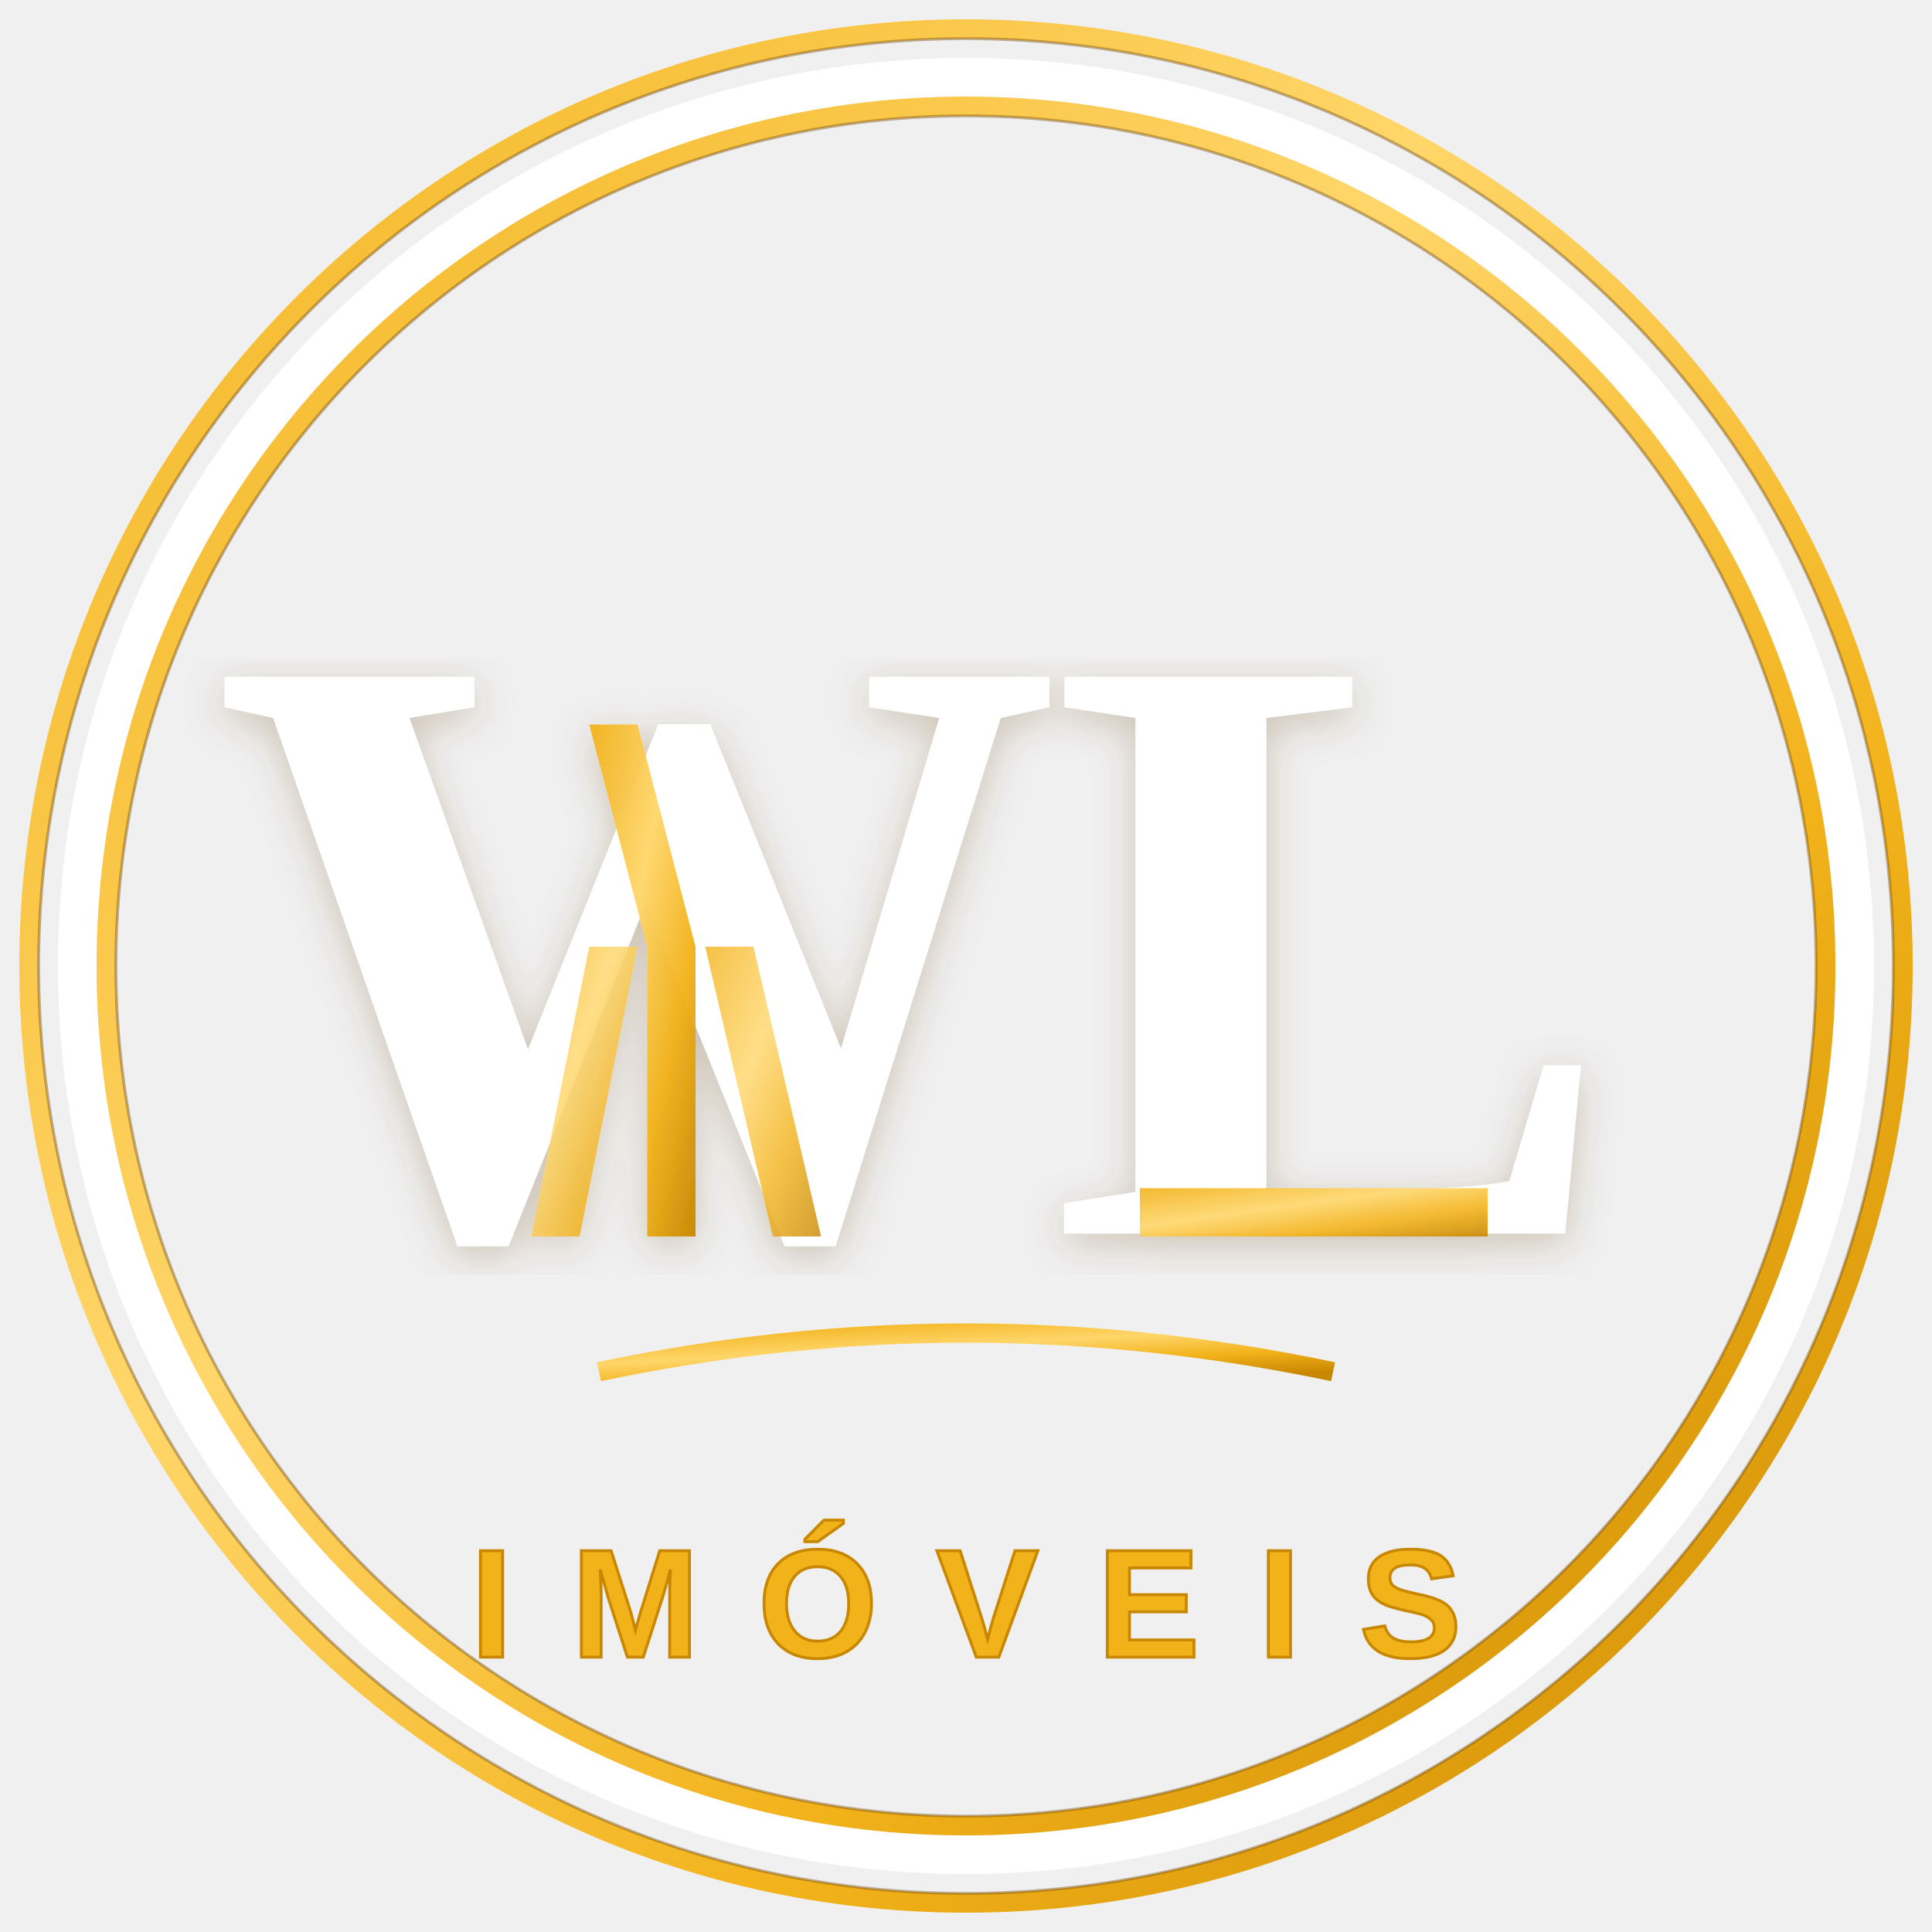
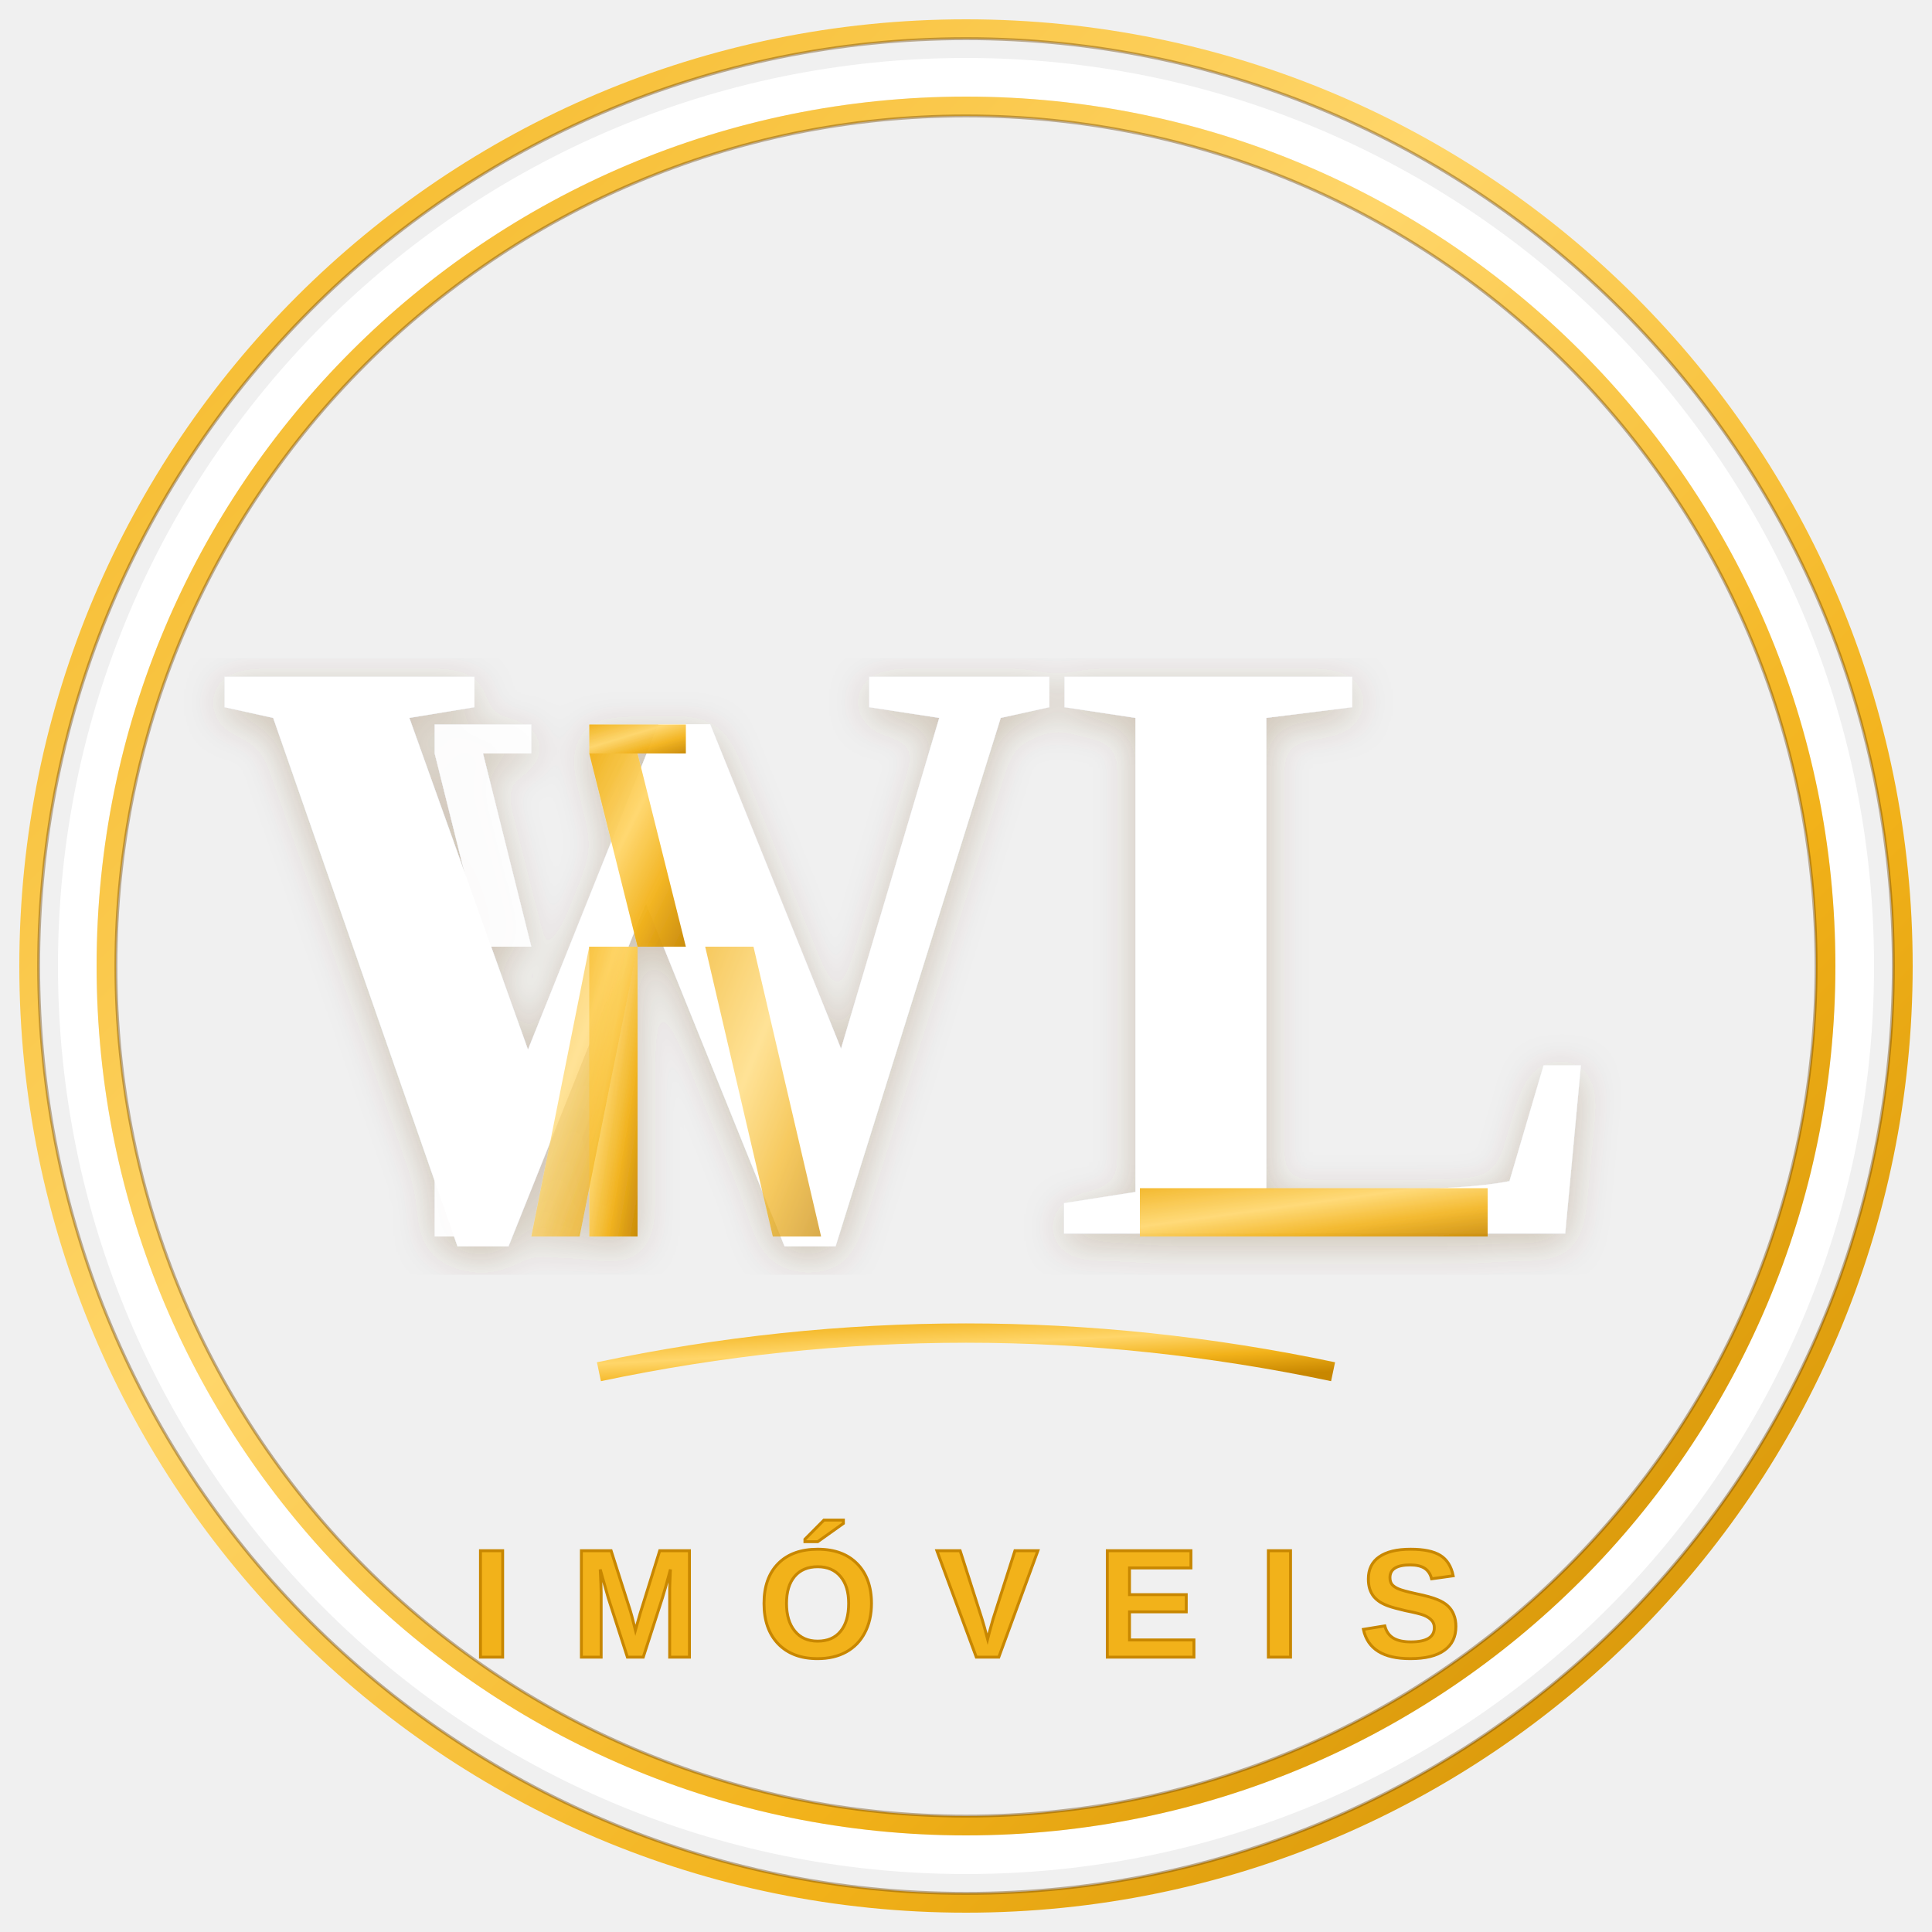
<svg xmlns="http://www.w3.org/2000/svg" viewBox="0 0 200 200" width="200" height="200">
  <defs>
    <linearGradient id="goldGrad" x1="0%" y1="0%" x2="100%" y2="100%">
      <stop offset="0%" style="stop-color:#F2B21A" />
      <stop offset="40%" style="stop-color:#FFD66A" />
      <stop offset="70%" style="stop-color:#F2B21A" />
      <stop offset="100%" style="stop-color:#C88700" />
    </linearGradient>
    <filter id="shadow" x="-5%" y="-5%" width="110%" height="110%">
      <feDropShadow dx="0" dy="1" stdDeviation="2" flood-color="#6B4200" flood-opacity="0.25" />
    </filter>
  </defs>
  <circle cx="100" cy="100" r="97" fill="none" stroke="url(#goldGrad)" stroke-width="2" />
  <circle cx="100" cy="100" r="96" fill="none" stroke="#6B4200" stroke-width="0.3" opacity="0.4" />
  <circle cx="100" cy="100" r="92" fill="none" stroke="#FFFFFF" stroke-width="4" />
  <circle cx="100" cy="100" r="89" fill="none" stroke="url(#goldGrad)" stroke-width="2" />
  <circle cx="100" cy="100" r="88" fill="none" stroke="#6B4200" stroke-width="0.3" opacity="0.4" />
  <g filter="url(#shadow)">
    <text x="66" y="98" font-family="'Times New Roman', Georgia, serif" font-size="88" font-weight="bold" fill="#FFFFFF" text-anchor="middle" dominant-baseline="central">W</text>
-     <path d="M 78 98               L 85 128               L 80 128               L 73 98               Z" fill="url(#goldGrad)" opacity="0.8" />
-     <path d="M 66 75              L 72 98              L 72 128              L 67 128              L 67 98              L 61 75              Z" fill="url(#goldGrad)" opacity="0.95" />
-     <path d="M 60 128               L 66 98               L 61 98               L 55 128               Z" fill="url(#goldGrad)" opacity="0.8" />
+     <path d="M 45 75 L 55 75 L 55 78 L 45 78 Z" fill="#FFFFFF" opacity="0.9" />
+     <path d="M 50 78 L 55 98 L 50 98 L 45 78 Z" fill="#FFFFFF" opacity="0.9" />
+     <path d="M 50 98 L 50 128 L 45 128 L 45 98 Z" fill="#FFFFFF" opacity="0.9" />
+     <path d="M 78 98               L 85 128               L 80 128               L 73 98               Z" fill="url(#goldGrad)" opacity="0.7" />
+     <path d="M 61 75 L 71 75 L 71 78 L 61 78 Z" fill="url(#goldGrad)" opacity="0.95" />
+     <path d="M 66 78 L 71 98 L 66 98 L 61 78 Z" fill="url(#goldGrad)" opacity="0.95" />
+     <path d="M 66 98 L 66 128 L 61 128 L 61 98 Z" fill="url(#goldGrad)" opacity="0.95" />
+     <path d="M 60 128               L 66 98               L 61 98               L 55 128               Z" fill="url(#goldGrad)" opacity="0.7" />
    <text x="138" y="98" font-family="'Times New Roman', Georgia, serif" font-size="88" font-weight="bold" fill="#FFFFFF" text-anchor="middle" dominant-baseline="central">L</text>
    <path d="M 118 128               L 154 128               L 154 123               L 118 123               Z" fill="url(#goldGrad)" opacity="0.9" />
  </g>
  <path d="M 62 142 Q 100 134 138 142" fill="none" stroke="url(#goldGrad)" stroke-width="2" />
  <text x="100" y="166" font-family="Arial, Helvetica, sans-serif" font-size="16" font-weight="bold" fill="#F2B21A" text-anchor="middle" letter-spacing="6" dominant-baseline="central" stroke="#C88700" stroke-width="0.3">
    IMÓVEIS
  </text>
</svg>
